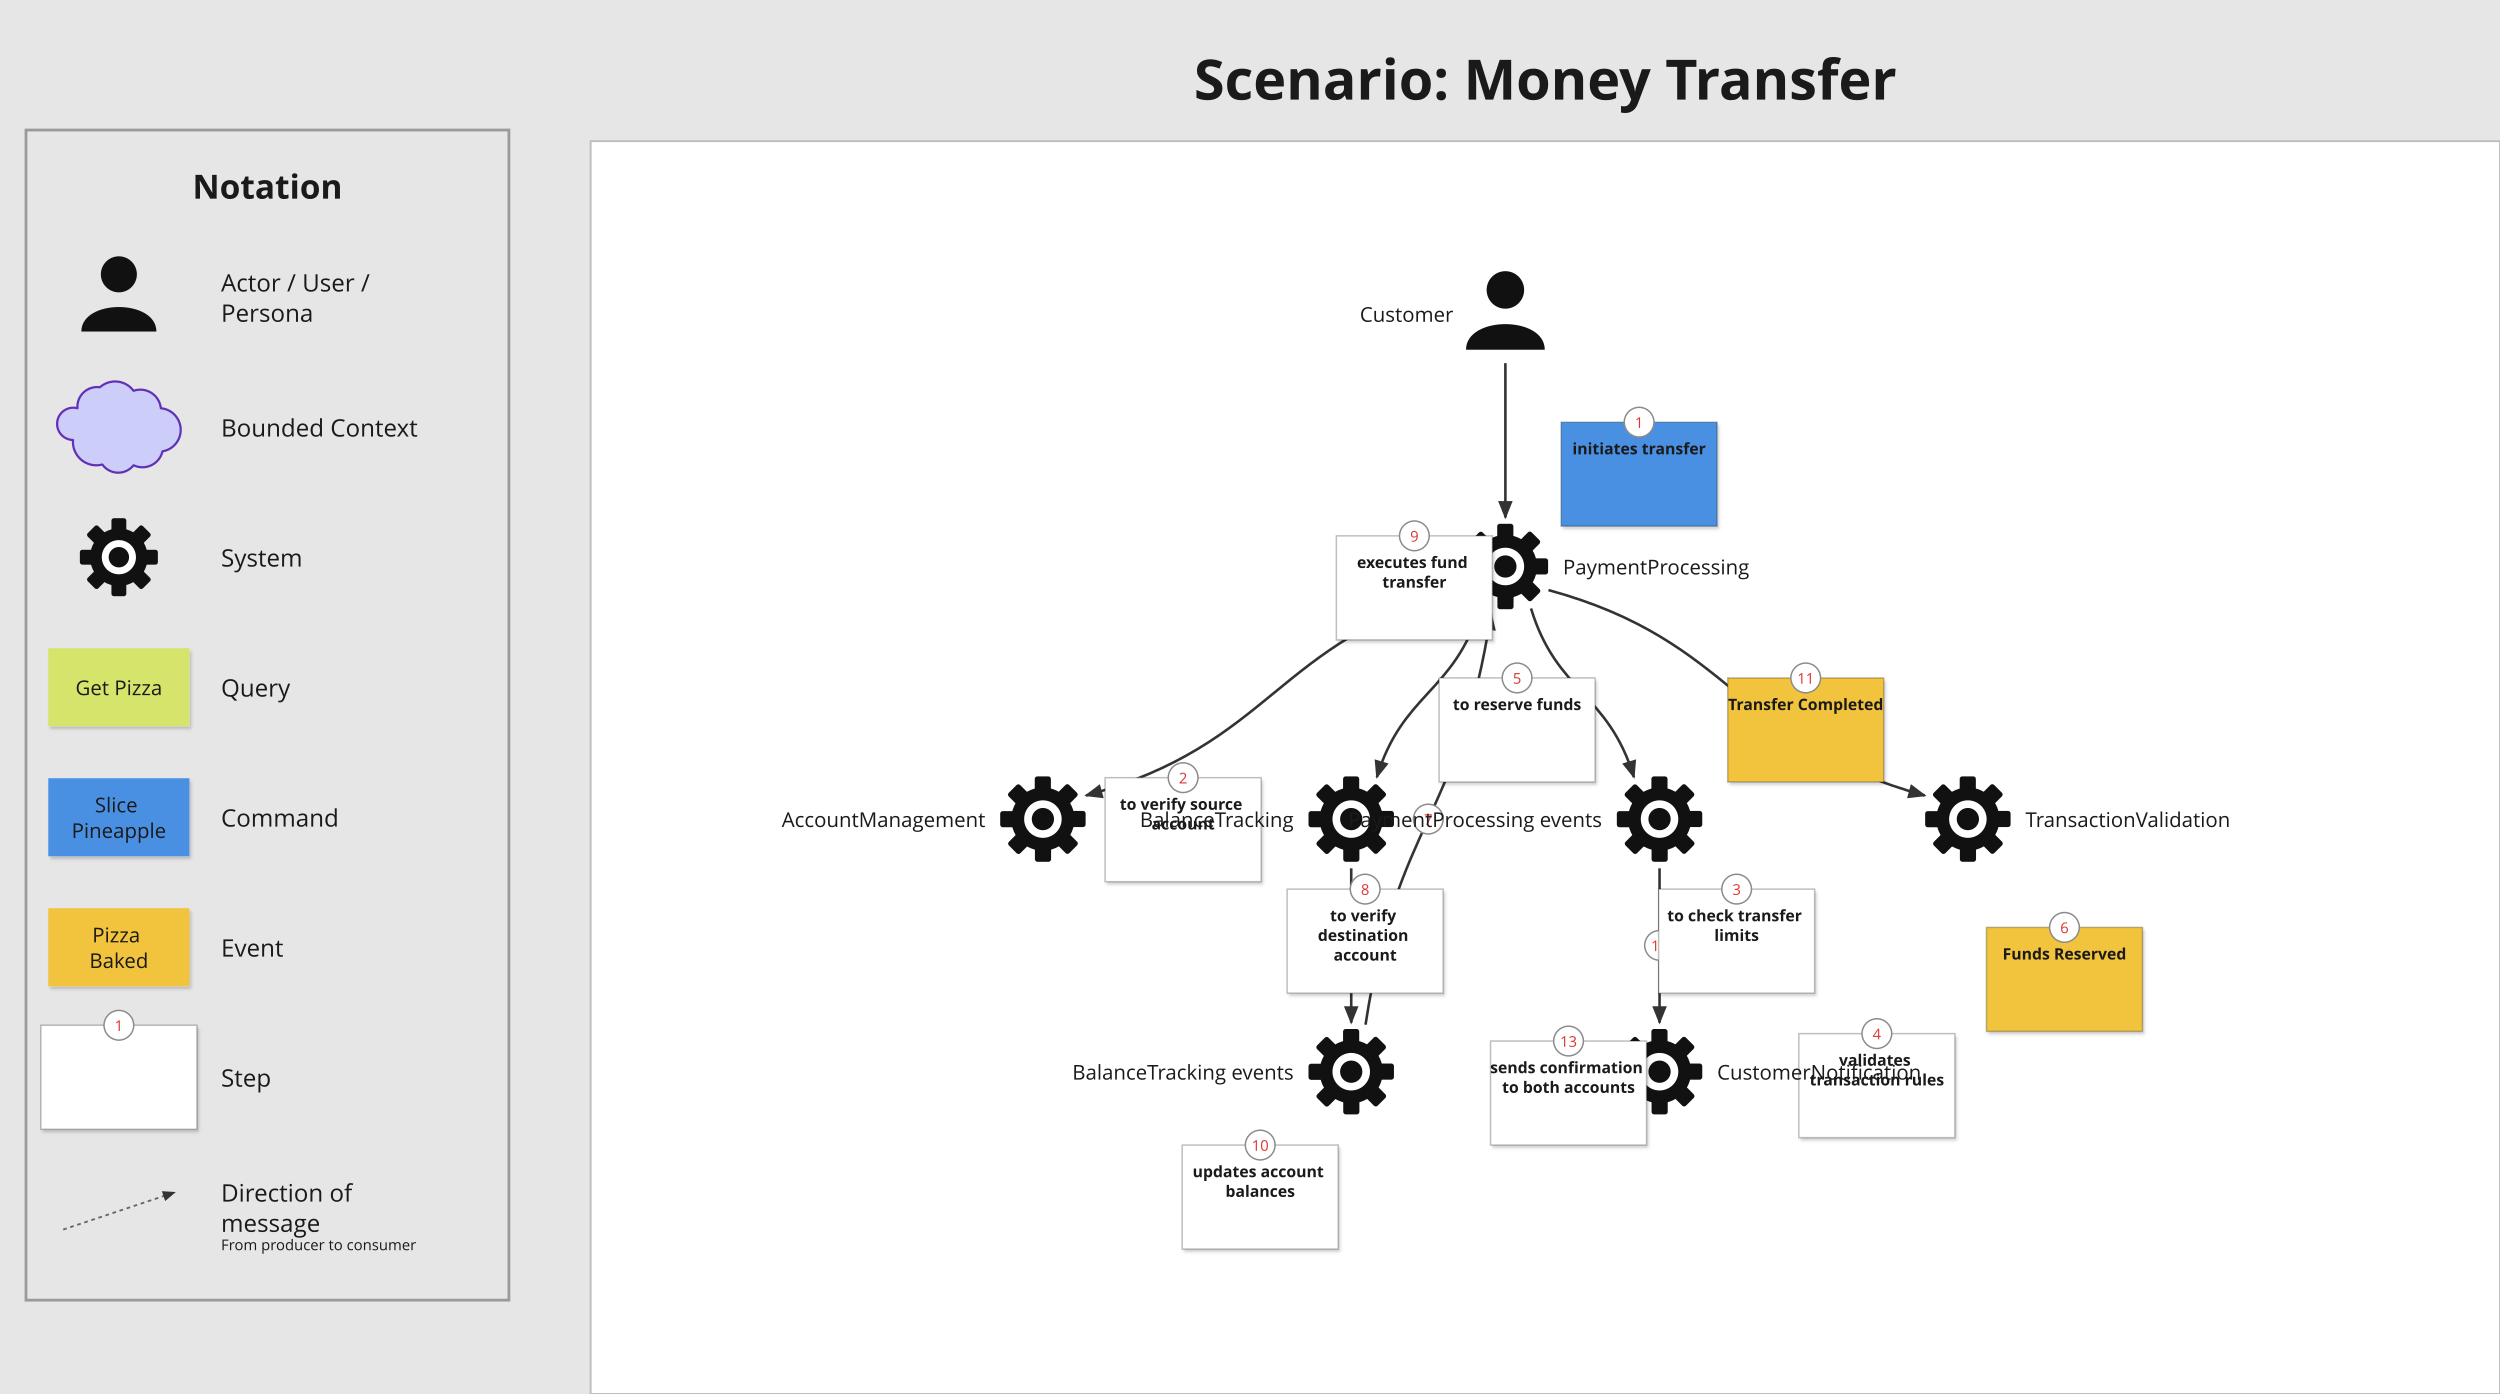
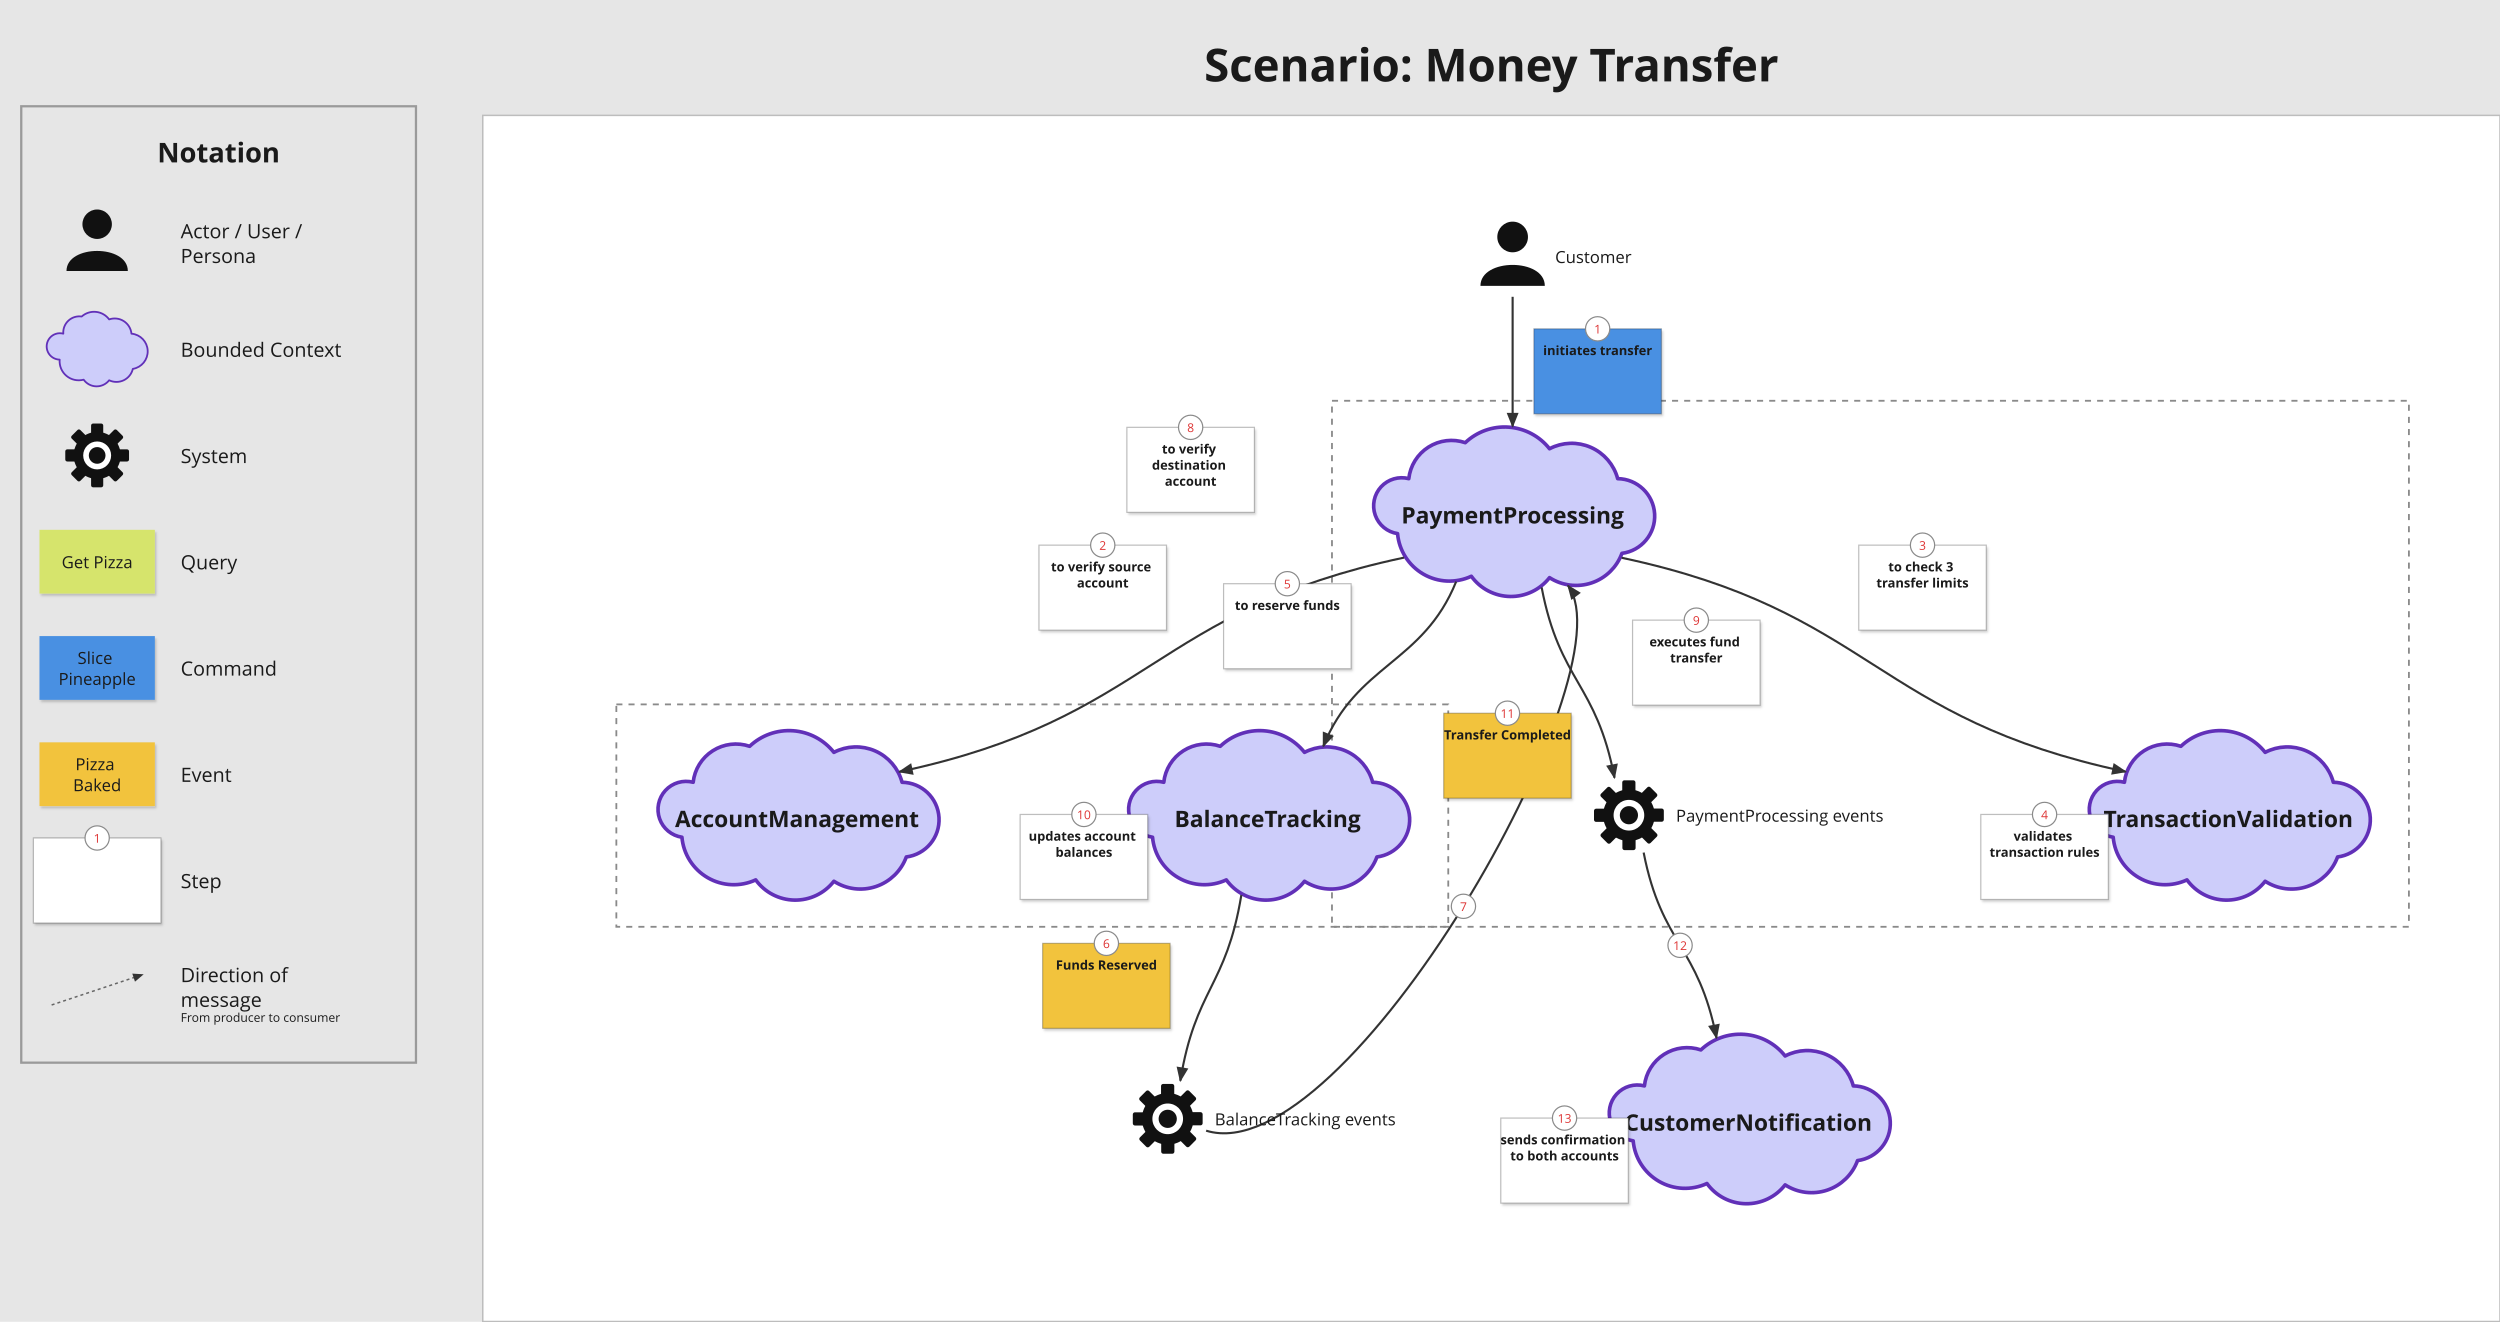
- <svg xmlns="http://www.w3.org/2000/svg" width="1346" height="750.5" viewBox="0 0 1346 750.5" font-family="'Open Sans', Arial, Helvetica, sans-serif">
+ <svg xmlns="http://www.w3.org/2000/svg" width="1646.8" height="870.5" viewBox="0 0 1646.8 870.5" font-family="'Open Sans', Arial, Helvetica, sans-serif">
  <defs>
    <filter id="shadow" x="-20%" y="-20%" width="150%" height="160%">
      <feDropShadow dx="1" dy="1.5" stdDeviation="1" flood-opacity="0.18" />
    </filter>
    <marker id="arrow" viewBox="0 0 10 10" refX="9" refY="5" markerWidth="7" markerHeight="7" orient="auto-start-reverse">
      <path d="M0,1L10,5L0,9Z" fill="#333" />
    </marker>
    <marker id="arrow-grey" viewBox="0 0 10 10" refX="9" refY="5" markerWidth="7" markerHeight="7" orient="auto-start-reverse">
      <path d="M0,1L10,5L0,9Z" fill="#9a9a9a" />
    </marker>
  </defs>
-   <rect width="1346" height="750.5" fill="#e6e6e6" />
-   <text x="832" y="42" font-size="30" font-weight="700" text-anchor="middle" dominant-baseline="central" fill="#1a1a1a">
-     <tspan x="832" dy="0">Scenario: Money Transfer</tspan>
+   <rect width="1646.8" height="870.5" fill="#e6e6e6" />
+   <text x="982.4" y="42" font-size="30" font-weight="700" text-anchor="middle" dominant-baseline="central" fill="#1a1a1a">
+     <tspan x="982.4" dy="0">Scenario: Money Transfer</tspan>
  </text>
-   <rect x="318" y="76" width="1028" height="674.5" fill="#fff" stroke="#bdbdbd" />
+   <rect x="318" y="76" width="1328.8" height="794.5" fill="#fff" stroke="#bdbdbd" />
  <g transform="translate(14,70)">
    <rect width="260" height="630" fill="#e6e6e6" stroke="#9a9a9a" stroke-width="1.5" />
    <text x="130" y="30" font-size="18" font-weight="700" text-anchor="middle" dominant-baseline="central" fill="#1a1a1a">
      <tspan x="130" dy="0">Notation</tspan>
    </text>
    <g transform="translate(50,90)">
      <circle cy="-12.3" r="9.7" fill="#111" />
      <path fill="#111" d="M-20.2,18.5C-20.2,0.9 20.2,0.9 20.2,18.5Z" />
    </g>
    <text x="105" y="81.9" font-size="13" font-weight="400" text-anchor="start" dominant-baseline="central" fill="#1a1a1a">
      <tspan x="105" dy="0">Actor / User /</tspan>
      <tspan x="105" dy="16.3">Persona</tspan>
    </text>
    <g transform="translate(50,160)">
      <path d="M-22.3,-10.2A10.6,10.6 0 0,1 -10.2,-21.5A12.3,12.3 0 0,1 7.9,-19.6A11.1,11.1 0 0,1 22.6,-10.2A11.7,11.7 0 0,1 23.5,13A11.1,11.1 0 0,1 7.9,20.5A10.5,10.5 0 0,1 -8.9,20.1A12.6,12.6 0 0,1 -24.7,6.9A8.7,8.7 0 1,1 -22.3,-10.2Z" fill="#cdcdfa" stroke="#6130b8" stroke-width="1.2" stroke-linejoin="round" />
    </g>
    <text x="105" y="160" font-size="13" font-weight="400" text-anchor="start" dominant-baseline="central" fill="#1a1a1a">
      <tspan x="105" dy="0">Bounded Context</tspan>
    </text>
    <g transform="translate(50,230)">
      <circle r="15.5" fill="#111" />
      <rect x="-4" y="-21" width="8" height="8.4" rx="1.3" fill="#111" transform="rotate(0)" />
      <rect x="-4" y="-21" width="8" height="8.4" rx="1.3" fill="#111" transform="rotate(45)" />
      <rect x="-4" y="-21" width="8" height="8.4" rx="1.3" fill="#111" transform="rotate(90)" />
      <rect x="-4" y="-21" width="8" height="8.4" rx="1.3" fill="#111" transform="rotate(135)" />
      <rect x="-4" y="-21" width="8" height="8.4" rx="1.3" fill="#111" transform="rotate(180)" />
      <rect x="-4" y="-21" width="8" height="8.4" rx="1.3" fill="#111" transform="rotate(225)" />
      <rect x="-4" y="-21" width="8" height="8.4" rx="1.3" fill="#111" transform="rotate(270)" />
      <rect x="-4" y="-21" width="8" height="8.4" rx="1.3" fill="#111" transform="rotate(315)" />
      <circle r="9.2" fill="#fff" />
      <circle r="5.5" fill="#111" />
    </g>
    <text x="105" y="230" font-size="13" font-weight="400" text-anchor="start" dominant-baseline="central" fill="#1a1a1a">
      <tspan x="105" dy="0">System</tspan>
    </text>
    <g transform="translate(50,300)">
      <rect x="-38" y="-21" width="76" height="42" fill="#d6e46c" filter="url(#shadow)" />
      <text x="0" y="0" font-size="11" font-weight="400" text-anchor="middle" dominant-baseline="central" fill="#1a1a1a">
        <tspan x="0" dy="0">Get Pizza</tspan>
      </text>
    </g>
    <text x="105" y="300" font-size="13" font-weight="400" text-anchor="start" dominant-baseline="central" fill="#1a1a1a">
      <tspan x="105" dy="0">Query</tspan>
    </text>
    <g transform="translate(50,370)">
      <rect x="-38" y="-21" width="76" height="42" fill="#4a90e2" filter="url(#shadow)" />
      <text x="0" y="-6.9" font-size="11" font-weight="400" text-anchor="middle" dominant-baseline="central" fill="#1a1a1a">
        <tspan x="0" dy="0">Slice</tspan>
        <tspan x="0" dy="13.8">Pineapple</tspan>
      </text>
    </g>
    <text x="105" y="370" font-size="13" font-weight="400" text-anchor="start" dominant-baseline="central" fill="#1a1a1a">
      <tspan x="105" dy="0">Command</tspan>
    </text>
    <g transform="translate(50,440)">
      <rect x="-38" y="-21" width="76" height="42" fill="#f2c33c" filter="url(#shadow)" />
      <text x="0" y="-6.9" font-size="11" font-weight="400" text-anchor="middle" dominant-baseline="central" fill="#1a1a1a">
        <tspan x="0" dy="0">Pizza</tspan>
        <tspan x="0" dy="13.8">Baked</tspan>
      </text>
    </g>
    <text x="105" y="440" font-size="13" font-weight="400" text-anchor="start" dominant-baseline="central" fill="#1a1a1a">
      <tspan x="105" dy="0">Event</tspan>
    </text>
    <g transform="translate(50,510)">
      <rect x="-42" y="-28" width="84" height="56" fill="#ffffff" stroke="rgba(0,0,0,.25)" stroke-width="0.8" filter="url(#shadow)" />
      <circle cy="-28" r="8" fill="#fff" stroke="#8a8a8a" stroke-width="0.8" />
      <text x="0" y="-28" font-size="8" font-weight="400" text-anchor="middle" dominant-baseline="central" fill="#d33">
        <tspan x="0" dy="0">1</tspan>
      </text>
    </g>
    <text x="105" y="510" font-size="13" font-weight="400" text-anchor="start" dominant-baseline="central" fill="#1a1a1a">
      <tspan x="105" dy="0">Step</tspan>
    </text>
    <g transform="translate(50,580)">
      <path d="M-30,12L30,-8" stroke="#666" stroke-dasharray="2 2" marker-end="url(#arrow)" />
    </g>
    <text x="105" y="571.9" font-size="13" font-weight="400" text-anchor="start" dominant-baseline="central" fill="#1a1a1a">
      <tspan x="105" dy="0">Direction of</tspan>
      <tspan x="105" dy="16.3">message</tspan>
    </text>
    <text x="105" y="600" font-size="8" font-weight="400" text-anchor="start" dominant-baseline="central" fill="#1a1a1a">
      <tspan x="105" dy="0">From producer to consumer</tspan>
    </text>
  </g>
-   <g transform="translate(478.5,86)">
-     <g transform="translate(83,355)">
+   <g transform="translate(370,86)">
+     <rect x="36" y="378" width="548" height="146.5" fill="none" stroke="#8a8a8a" stroke-width="1.2" stroke-dasharray="4 4" />
+     <rect x="507.4" y="178" width="709.4" height="346.5" fill="none" stroke="#8a8a8a" stroke-width="1.2" stroke-dasharray="4 4" />
+     <g transform="translate(155,451)">
+       <path d="M-68.4,-21.7A28.3,28.3 0 0,1 -31.2,-45.4A37.7,37.7 0 0,1 24.3,-41.4A31.4,31.4 0 0,1 69.2,-21.7A24.7,24.7 0 0,1 72,27.5A32.2,32.2 0 0,1 24.3,43.5A32.2,32.2 0 0,1 -27.2,42.6A34.3,34.3 0 0,1 -75.8,14.5A18.5,18.5 0 1,1 -68.4,-21.7Z" fill="#cdcdfa" stroke="#6130b8" stroke-width="2.4" stroke-linejoin="round" />
+     </g>
+     <text x="155" y="453" font-size="15" font-weight="700" text-anchor="middle" dominant-baseline="central" fill="#1a1a1a">
+       <tspan x="155" dy="0">AccountManagement</tspan>
+     </text>
+     <g transform="translate(465,451)">
+       <path d="M-68.4,-21.7A28.3,28.3 0 0,1 -31.2,-45.4A37.7,37.7 0 0,1 24.3,-41.4A31.4,31.4 0 0,1 69.2,-21.7A24.7,24.7 0 0,1 72,27.5A32.2,32.2 0 0,1 24.3,43.5A32.2,32.2 0 0,1 -27.2,42.6A34.3,34.3 0 0,1 -75.8,14.5A18.5,18.5 0 1,1 -68.4,-21.7Z" fill="#cdcdfa" stroke="#6130b8" stroke-width="2.4" stroke-linejoin="round" />
+     </g>
+     <text x="465" y="453" font-size="15" font-weight="700" text-anchor="middle" dominant-baseline="central" fill="#1a1a1a">
+       <tspan x="465" dy="0">BalanceTracking</tspan>
+     </text>
+     <g transform="translate(626.4,251)">
+       <path d="M-68.4,-21.7A28.3,28.3 0 0,1 -31.2,-45.4A37.7,37.7 0 0,1 24.3,-41.4A31.4,31.4 0 0,1 69.2,-21.7A24.7,24.7 0 0,1 72,27.5A32.2,32.2 0 0,1 24.3,43.5A32.2,32.2 0 0,1 -27.2,42.6A34.3,34.3 0 0,1 -75.8,14.5A18.5,18.5 0 1,1 -68.4,-21.7Z" fill="#cdcdfa" stroke="#6130b8" stroke-width="2.4" stroke-linejoin="round" />
+     </g>
+     <text x="626.4" y="253" font-size="15" font-weight="700" text-anchor="middle" dominant-baseline="central" fill="#1a1a1a">
+       <tspan x="626.4" dy="0">PaymentProcessing</tspan>
+     </text>
+     <g transform="translate(1097.8,451)">
+       <path d="M-68.4,-21.7A28.3,28.3 0 0,1 -31.2,-45.4A37.7,37.7 0 0,1 24.3,-41.4A31.4,31.4 0 0,1 69.2,-21.7A24.7,24.7 0 0,1 72,27.5A32.2,32.2 0 0,1 24.3,43.5A32.2,32.2 0 0,1 -27.2,42.6A34.3,34.3 0 0,1 -75.8,14.5A18.5,18.5 0 1,1 -68.4,-21.7Z" fill="#cdcdfa" stroke="#6130b8" stroke-width="2.4" stroke-linejoin="round" />
+     </g>
+     <text x="1097.8" y="453" font-size="15" font-weight="700" text-anchor="middle" dominant-baseline="central" fill="#1a1a1a">
+       <tspan x="1097.8" dy="0">TransactionValidation</tspan>
+     </text>
+     <g transform="translate(781.6,651)">
+       <path d="M-68.4,-21.7A28.3,28.3 0 0,1 -31.2,-45.4A37.7,37.7 0 0,1 24.3,-41.4A31.4,31.4 0 0,1 69.2,-21.7A24.7,24.7 0 0,1 72,27.5A32.2,32.2 0 0,1 24.3,43.5A32.2,32.2 0 0,1 -27.2,42.6A34.3,34.3 0 0,1 -75.8,14.5A18.5,18.5 0 1,1 -68.4,-21.7Z" fill="#cdcdfa" stroke="#6130b8" stroke-width="2.4" stroke-linejoin="round" />
+     </g>
+     <text x="781.6" y="653" font-size="15" font-weight="700" text-anchor="middle" dominant-baseline="central" fill="#1a1a1a">
+       <tspan x="781.6" dy="0">CustomerNotification</tspan>
+     </text>
+     <g transform="translate(626.4,83)">
+       <circle cy="-12.9" r="10.1" fill="#111" />
+       <path fill="#111" d="M-21.2,19.3C-21.2,0.9 21.2,0.9 21.2,19.3Z" />
+     </g>
+     <g transform="translate(399.2,651)">
      <circle r="17" fill="#111" />
      <rect x="-4.4" y="-23" width="8.7" height="9.2" rx="1.4" fill="#111" transform="rotate(0)" />
      <rect x="-4.4" y="-23" width="8.7" height="9.2" rx="1.4" fill="#111" transform="rotate(45)" />
      <rect x="-4.4" y="-23" width="8.7" height="9.2" rx="1.4" fill="#111" transform="rotate(90)" />
      <rect x="-4.4" y="-23" width="8.7" height="9.2" rx="1.4" fill="#111" transform="rotate(135)" />
      <rect x="-4.4" y="-23" width="8.7" height="9.2" rx="1.4" fill="#111" transform="rotate(180)" />
      <rect x="-4.4" y="-23" width="8.7" height="9.2" rx="1.4" fill="#111" transform="rotate(225)" />
      <rect x="-4.4" y="-23" width="8.7" height="9.2" rx="1.4" fill="#111" transform="rotate(270)" />
      <rect x="-4.4" y="-23" width="8.7" height="9.2" rx="1.4" fill="#111" transform="rotate(315)" />
      <circle r="10.1" fill="#fff" />
      <circle r="6" fill="#111" />
    </g>
-     <g transform="translate(249,355)">
+     <g transform="translate(703,451)">
      <circle r="17" fill="#111" />
      <rect x="-4.4" y="-23" width="8.7" height="9.2" rx="1.4" fill="#111" transform="rotate(0)" />
      <rect x="-4.4" y="-23" width="8.7" height="9.2" rx="1.4" fill="#111" transform="rotate(45)" />
      <rect x="-4.4" y="-23" width="8.7" height="9.2" rx="1.4" fill="#111" transform="rotate(90)" />
      <rect x="-4.4" y="-23" width="8.7" height="9.2" rx="1.4" fill="#111" transform="rotate(135)" />
      <rect x="-4.4" y="-23" width="8.7" height="9.2" rx="1.4" fill="#111" transform="rotate(180)" />
      <rect x="-4.4" y="-23" width="8.7" height="9.2" rx="1.4" fill="#111" transform="rotate(225)" />
      <rect x="-4.4" y="-23" width="8.7" height="9.2" rx="1.4" fill="#111" transform="rotate(270)" />
      <rect x="-4.4" y="-23" width="8.7" height="9.2" rx="1.4" fill="#111" transform="rotate(315)" />
      <circle r="10.1" fill="#fff" />
      <circle r="6" fill="#111" />
    </g>
-     <g transform="translate(332,83)">
-       <circle cy="-12.9" r="10.1" fill="#111" />
-       <path fill="#111" d="M-21.2,19.3C-21.2,0.9 21.2,0.9 21.2,19.3Z" />
-     </g>
-     <g transform="translate(415,491)">
-       <circle r="17" fill="#111" />
-       <rect x="-4.4" y="-23" width="8.7" height="9.2" rx="1.4" fill="#111" transform="rotate(0)" />
-       <rect x="-4.4" y="-23" width="8.7" height="9.2" rx="1.4" fill="#111" transform="rotate(45)" />
-       <rect x="-4.4" y="-23" width="8.7" height="9.2" rx="1.4" fill="#111" transform="rotate(90)" />
-       <rect x="-4.4" y="-23" width="8.7" height="9.2" rx="1.4" fill="#111" transform="rotate(135)" />
-       <rect x="-4.4" y="-23" width="8.7" height="9.2" rx="1.4" fill="#111" transform="rotate(180)" />
-       <rect x="-4.4" y="-23" width="8.7" height="9.2" rx="1.4" fill="#111" transform="rotate(225)" />
-       <rect x="-4.4" y="-23" width="8.7" height="9.2" rx="1.4" fill="#111" transform="rotate(270)" />
-       <rect x="-4.4" y="-23" width="8.7" height="9.2" rx="1.4" fill="#111" transform="rotate(315)" />
-       <circle r="10.1" fill="#fff" />
-       <circle r="6" fill="#111" />
-     </g>
-     <g transform="translate(332,219)">
-       <circle r="17" fill="#111" />
-       <rect x="-4.4" y="-23" width="8.7" height="9.2" rx="1.4" fill="#111" transform="rotate(0)" />
-       <rect x="-4.4" y="-23" width="8.7" height="9.2" rx="1.4" fill="#111" transform="rotate(45)" />
-       <rect x="-4.4" y="-23" width="8.7" height="9.2" rx="1.4" fill="#111" transform="rotate(90)" />
-       <rect x="-4.4" y="-23" width="8.7" height="9.2" rx="1.4" fill="#111" transform="rotate(135)" />
-       <rect x="-4.4" y="-23" width="8.7" height="9.2" rx="1.4" fill="#111" transform="rotate(180)" />
-       <rect x="-4.4" y="-23" width="8.7" height="9.2" rx="1.4" fill="#111" transform="rotate(225)" />
-       <rect x="-4.4" y="-23" width="8.7" height="9.2" rx="1.4" fill="#111" transform="rotate(270)" />
-       <rect x="-4.4" y="-23" width="8.7" height="9.2" rx="1.4" fill="#111" transform="rotate(315)" />
-       <circle r="10.1" fill="#fff" />
-       <circle r="6" fill="#111" />
-     </g>
-     <g transform="translate(581,355)">
-       <circle r="17" fill="#111" />
-       <rect x="-4.4" y="-23" width="8.7" height="9.2" rx="1.4" fill="#111" transform="rotate(0)" />
-       <rect x="-4.4" y="-23" width="8.7" height="9.2" rx="1.4" fill="#111" transform="rotate(45)" />
-       <rect x="-4.4" y="-23" width="8.7" height="9.2" rx="1.4" fill="#111" transform="rotate(90)" />
-       <rect x="-4.4" y="-23" width="8.7" height="9.2" rx="1.4" fill="#111" transform="rotate(135)" />
-       <rect x="-4.4" y="-23" width="8.7" height="9.2" rx="1.4" fill="#111" transform="rotate(180)" />
-       <rect x="-4.4" y="-23" width="8.7" height="9.2" rx="1.4" fill="#111" transform="rotate(225)" />
-       <rect x="-4.4" y="-23" width="8.7" height="9.2" rx="1.4" fill="#111" transform="rotate(270)" />
-       <rect x="-4.4" y="-23" width="8.7" height="9.2" rx="1.4" fill="#111" transform="rotate(315)" />
-       <circle r="10.1" fill="#fff" />
-       <circle r="6" fill="#111" />
-     </g>
-     <g transform="translate(249,491)">
-       <circle r="17" fill="#111" />
-       <rect x="-4.4" y="-23" width="8.7" height="9.2" rx="1.4" fill="#111" transform="rotate(0)" />
-       <rect x="-4.4" y="-23" width="8.7" height="9.2" rx="1.4" fill="#111" transform="rotate(45)" />
-       <rect x="-4.4" y="-23" width="8.7" height="9.2" rx="1.4" fill="#111" transform="rotate(90)" />
-       <rect x="-4.4" y="-23" width="8.7" height="9.2" rx="1.4" fill="#111" transform="rotate(135)" />
-       <rect x="-4.4" y="-23" width="8.7" height="9.2" rx="1.4" fill="#111" transform="rotate(180)" />
-       <rect x="-4.4" y="-23" width="8.7" height="9.2" rx="1.4" fill="#111" transform="rotate(225)" />
-       <rect x="-4.4" y="-23" width="8.7" height="9.2" rx="1.4" fill="#111" transform="rotate(270)" />
-       <rect x="-4.4" y="-23" width="8.7" height="9.2" rx="1.4" fill="#111" transform="rotate(315)" />
-       <circle r="10.1" fill="#fff" />
-       <circle r="6" fill="#111" />
-     </g>
-     <g transform="translate(415,355)">
-       <circle r="17" fill="#111" />
-       <rect x="-4.4" y="-23" width="8.7" height="9.2" rx="1.4" fill="#111" transform="rotate(0)" />
-       <rect x="-4.4" y="-23" width="8.7" height="9.2" rx="1.4" fill="#111" transform="rotate(45)" />
-       <rect x="-4.4" y="-23" width="8.7" height="9.2" rx="1.4" fill="#111" transform="rotate(90)" />
-       <rect x="-4.4" y="-23" width="8.7" height="9.2" rx="1.4" fill="#111" transform="rotate(135)" />
-       <rect x="-4.4" y="-23" width="8.7" height="9.2" rx="1.4" fill="#111" transform="rotate(180)" />
-       <rect x="-4.4" y="-23" width="8.7" height="9.2" rx="1.4" fill="#111" transform="rotate(225)" />
-       <rect x="-4.4" y="-23" width="8.7" height="9.2" rx="1.4" fill="#111" transform="rotate(270)" />
-       <rect x="-4.4" y="-23" width="8.7" height="9.2" rx="1.4" fill="#111" transform="rotate(315)" />
-       <circle r="10.1" fill="#fff" />
-       <circle r="6" fill="#111" />
-     </g>
-     <path d="M332,109.5C332,151 332,151 332,192.6" fill="none" stroke="#333" stroke-width="1.4" marker-end="url(#arrow)" />
-     <path d="M308.8,231.7C207.5,259.3 207.5,314.7 106.2,342.3" fill="none" stroke="#333" stroke-width="1.4" marker-end="url(#arrow)" />
-     <path d="M355.2,231.7C456.5,259.3 456.5,314.7 557.8,342.3" fill="none" stroke="#333" stroke-width="1.4" marker-end="url(#arrow)" />
-     <path d="M318.2,241.6C304.4,287 276.6,287 262.8,332.4" fill="none" stroke="#333" stroke-width="1.4" marker-end="url(#arrow)" />
-     <path d="M249,381.5C249,423 249,423 249,464.6" fill="none" stroke="#333" stroke-width="1.4" marker-end="url(#arrow)" />
-     <path d="M256.7,465.7C273.6,355 307.4,355 324.3,244.3" fill="none" stroke="#333" stroke-width="1.4" marker-end="url(#arrow)" />
-     <path d="M345.8,241.6C359.6,287 387.4,287 401.2,332.4" fill="none" stroke="#333" stroke-width="1.4" marker-end="url(#arrow)" />
-     <path d="M415,381.5C415,423 415,423 415,464.6" fill="none" stroke="#333" stroke-width="1.4" marker-end="url(#arrow)" />
-     <g transform="translate(290.5,355)">
+     <path d="M626.4,109.5C626.4,152.1 626.4,152.1 626.4,194.8" fill="none" stroke="#333" stroke-width="1.4" marker-end="url(#arrow)" />
+     <path d="M554.9,281.3C388.7,316.6 388.7,387.1 222.4,422.4" fill="none" stroke="#333" stroke-width="1.4" marker-end="url(#arrow)" />
+     <path d="M698.2,281.4C864.1,316.7 864.1,387.1 1030.1,422.3" fill="none" stroke="#333" stroke-width="1.4" marker-end="url(#arrow)" />
+     <path d="M589.2,297.1C567.3,351.3 523.6,351.3 501.7,405.5" fill="none" stroke="#333" stroke-width="1.4" marker-end="url(#arrow)" />
+     <path d="M447.7,503.6C437.6,564.7 417.5,564.7 407.5,625.9" fill="none" stroke="#333" stroke-width="1.4" marker-end="url(#arrow)" />
+     <path d="M424.5,658.8C516.6,687.3 704.9,355.8 662.9,299.8" fill="none" stroke="#333" stroke-width="1.4" marker-end="url(#arrow)" />
+     <path d="M645.5,300.9C657.5,363.6 681.5,363.6 693.5,426.3" fill="none" stroke="#333" stroke-width="1.4" marker-end="url(#arrow)" />
+     <path d="M712.7,475.6C724.7,536.7 748.7,536.7 760.7,597.7" fill="none" stroke="#333" stroke-width="1.4" marker-end="url(#arrow)" />
+     <g transform="translate(594,511)">
      <circle r="8" fill="#fff" stroke="#8a8a8a" stroke-width="0.8" />
      <text x="0" y="0" font-size="8" font-weight="400" text-anchor="middle" dominant-baseline="central" fill="#d33">
        <tspan x="0" dy="0">7</tspan>
      </text>
    </g>
-     <g transform="translate(415,423)">
+     <g transform="translate(736.7,536.7)">
      <circle r="8" fill="#fff" stroke="#8a8a8a" stroke-width="0.8" />
      <text x="0" y="0" font-size="8" font-weight="400" text-anchor="middle" dominant-baseline="central" fill="#d33">
        <tspan x="0" dy="0">12</tspan>
      </text>
    </g>
-     <g transform="translate(404,169.3)">
+     <g transform="translate(682.4,158.6)">
      <rect x="-42" y="-28" width="84" height="56" fill="#4a90e2" stroke="rgba(0,0,0,.25)" stroke-width="0.8" filter="url(#shadow)" />
      <text x="0" y="-14" font-size="8.5" font-weight="700" text-anchor="middle" dominant-baseline="central" fill="#1a1a1a">
        <tspan x="0" dy="0">initiates transfer</tspan>
      </text>
      <circle cy="-28" r="8" fill="#fff" stroke="#8a8a8a" stroke-width="0.8" />
      <text x="0" y="-28" font-size="8" font-weight="400" text-anchor="middle" dominant-baseline="central" fill="#d33">
        <tspan x="0" dy="0">1</tspan>
      </text>
    </g>
-     <g transform="translate(158.5,360.7)">
+     <g transform="translate(356.4,301.1)">
      <rect x="-42" y="-28" width="84" height="56" fill="#ffffff" stroke="rgba(0,0,0,.25)" stroke-width="0.8" filter="url(#shadow)" />
      <text x="0" y="-14" font-size="8.5" font-weight="700" text-anchor="middle" dominant-baseline="central" fill="#1a1a1a">
        <tspan x="0" dy="0">to verify source</tspan>
        <tspan x="0" dy="10.6">account</tspan>
      </text>
      <circle cy="-28" r="8" fill="#fff" stroke="#8a8a8a" stroke-width="0.8" />
      <text x="0" y="-28" font-size="8" font-weight="400" text-anchor="middle" dominant-baseline="central" fill="#d33">
        <tspan x="0" dy="0">2</tspan>
      </text>
    </g>
-     <g transform="translate(256.5,420.7)">
+     <g transform="translate(414.3,223.5)">
      <rect x="-42" y="-28" width="84" height="56" fill="#ffffff" stroke="rgba(0,0,0,.25)" stroke-width="0.8" filter="url(#shadow)" />
      <text x="0" y="-14" font-size="8.5" font-weight="700" text-anchor="middle" dominant-baseline="central" fill="#1a1a1a">
        <tspan x="0" dy="0">to verify</tspan>
        <tspan x="0" dy="10.6">destination</tspan>
        <tspan x="0" dy="10.6">account</tspan>
      </text>
      <circle cy="-28" r="8" fill="#fff" stroke="#8a8a8a" stroke-width="0.8" />
      <text x="0" y="-28" font-size="8" font-weight="400" text-anchor="middle" dominant-baseline="central" fill="#d33">
        <tspan x="0" dy="0">8</tspan>
      </text>
    </g>
-     <g transform="translate(456.5,420.7)">
-       <rect x="-42" y="-28" width="84" height="56" fill="#ffffff" stroke="rgba(0,0,0,.25)" stroke-width="0.8" filter="url(#shadow)" />
-       <text x="0" y="-14" font-size="8.5" font-weight="700" text-anchor="middle" dominant-baseline="central" fill="#1a1a1a">
-         <tspan x="0" dy="0">to check transfer</tspan>
-         <tspan x="0" dy="10.6">limits</tspan>
+     <g transform="translate(896.4,301.1)">
+       <rect x="-42" y="-28" width="84" height="56" fill="#ffffff" stroke="rgba(0,0,0,.25)" stroke-width="0.8" filter="url(#shadow)" />
+       <text x="0" y="-14" font-size="8.5" font-weight="700" text-anchor="middle" dominant-baseline="central" fill="#1a1a1a">
+         <tspan x="0" dy="0">to check 3</tspan>
+         <tspan x="0" dy="10.6">transfer limits</tspan>
      </text>
      <circle cy="-28" r="8" fill="#fff" stroke="#8a8a8a" stroke-width="0.8" />
      <text x="0" y="-28" font-size="8" font-weight="400" text-anchor="middle" dominant-baseline="central" fill="#d33">
        <tspan x="0" dy="0">3</tspan>
      </text>
    </g>
-     <g transform="translate(532,498.5)">
+     <g transform="translate(976.8,478.5)">
      <rect x="-42" y="-28" width="84" height="56" fill="#ffffff" stroke="rgba(0,0,0,.25)" stroke-width="0.8" filter="url(#shadow)" />
      <text x="0" y="-14" font-size="8.5" font-weight="700" text-anchor="middle" dominant-baseline="central" fill="#1a1a1a">
        <tspan x="0" dy="0">validates</tspan>
        <tspan x="0" dy="10.6">transaction rules</tspan>
      </text>
      <circle cy="-28" r="8" fill="#fff" stroke="#8a8a8a" stroke-width="0.8" />
      <text x="0" y="-28" font-size="8" font-weight="400" text-anchor="middle" dominant-baseline="central" fill="#d33">
        <tspan x="0" dy="0">4</tspan>
      </text>
    </g>
-     <g transform="translate(338.3,307)">
+     <g transform="translate(478,326.5)">
      <rect x="-42" y="-28" width="84" height="56" fill="#ffffff" stroke="rgba(0,0,0,.25)" stroke-width="0.8" filter="url(#shadow)" />
      <text x="0" y="-14" font-size="8.5" font-weight="700" text-anchor="middle" dominant-baseline="central" fill="#1a1a1a">
        <tspan x="0" dy="0">to reserve funds</tspan>
      </text>
      <circle cy="-28" r="8" fill="#fff" stroke="#8a8a8a" stroke-width="0.8" />
      <text x="0" y="-28" font-size="8" font-weight="400" text-anchor="middle" dominant-baseline="central" fill="#d33">
        <tspan x="0" dy="0">5</tspan>
      </text>
    </g>
-     <g transform="translate(633,441.3)">
+     <g transform="translate(358.8,563.4)">
      <rect x="-42" y="-28" width="84" height="56" fill="#f2c33c" stroke="rgba(0,0,0,.25)" stroke-width="0.8" filter="url(#shadow)" />
      <text x="0" y="-14" font-size="8.5" font-weight="700" text-anchor="middle" dominant-baseline="central" fill="#1a1a1a">
        <tspan x="0" dy="0">Funds Reserved</tspan>
      </text>
      <circle cy="-28" r="8" fill="#fff" stroke="#8a8a8a" stroke-width="0.8" />
      <text x="0" y="-28" font-size="8" font-weight="400" text-anchor="middle" dominant-baseline="central" fill="#d33">
        <tspan x="0" dy="0">6</tspan>
      </text>
    </g>
-     <g transform="translate(283,230.5)">
+     <g transform="translate(747.4,350.5)">
      <rect x="-42" y="-28" width="84" height="56" fill="#ffffff" stroke="rgba(0,0,0,.25)" stroke-width="0.8" filter="url(#shadow)" />
      <text x="0" y="-14" font-size="8.5" font-weight="700" text-anchor="middle" dominant-baseline="central" fill="#1a1a1a">
        <tspan x="0" dy="0">executes fund</tspan>
        <tspan x="0" dy="10.6">transfer</tspan>
      </text>
      <circle cy="-28" r="8" fill="#fff" stroke="#8a8a8a" stroke-width="0.8" />
      <text x="0" y="-28" font-size="8" font-weight="400" text-anchor="middle" dominant-baseline="central" fill="#d33">
        <tspan x="0" dy="0">9</tspan>
      </text>
    </g>
-     <g transform="translate(200,558.5)">
+     <g transform="translate(344,478.5)">
      <rect x="-42" y="-28" width="84" height="56" fill="#ffffff" stroke="rgba(0,0,0,.25)" stroke-width="0.8" filter="url(#shadow)" />
      <text x="0" y="-14" font-size="8.5" font-weight="700" text-anchor="middle" dominant-baseline="central" fill="#1a1a1a">
        <tspan x="0" dy="0">updates account</tspan>
        <tspan x="0" dy="10.6">balances</tspan>
      </text>
      <circle cy="-28" r="8" fill="#fff" stroke="#8a8a8a" stroke-width="0.8" />
      <text x="0" y="-28" font-size="8" font-weight="400" text-anchor="middle" dominant-baseline="central" fill="#d33">
        <tspan x="0" dy="0">10</tspan>
      </text>
    </g>
-     <g transform="translate(493.7,307)">
+     <g transform="translate(623,411.8)">
      <rect x="-42" y="-28" width="84" height="56" fill="#f2c33c" stroke="rgba(0,0,0,.25)" stroke-width="0.8" filter="url(#shadow)" />
      <text x="0" y="-14" font-size="8.5" font-weight="700" text-anchor="middle" dominant-baseline="central" fill="#1a1a1a">
        <tspan x="0" dy="0">Transfer Completed</tspan>
      </text>
      <circle cy="-28" r="8" fill="#fff" stroke="#8a8a8a" stroke-width="0.8" />
      <text x="0" y="-28" font-size="8" font-weight="400" text-anchor="middle" dominant-baseline="central" fill="#d33">
        <tspan x="0" dy="0">11</tspan>
      </text>
    </g>
-     <g transform="translate(366,502.5)">
+     <g transform="translate(660.6,678.5)">
      <rect x="-42" y="-28" width="84" height="56" fill="#ffffff" stroke="rgba(0,0,0,.25)" stroke-width="0.8" filter="url(#shadow)" />
      <text x="0" y="-14" font-size="8.5" font-weight="700" text-anchor="middle" dominant-baseline="central" fill="#1a1a1a">
        <tspan x="0" dy="0">sends confirmation</tspan>
        <tspan x="0" dy="10.6">to both accounts</tspan>
      </text>
      <circle cy="-28" r="8" fill="#fff" stroke="#8a8a8a" stroke-width="0.8" />
      <text x="0" y="-28" font-size="8" font-weight="400" text-anchor="middle" dominant-baseline="central" fill="#d33">
        <tspan x="0" dy="0">13</tspan>
      </text>
    </g>
-     <text x="52" y="355" font-size="11" font-weight="400" text-anchor="end" dominant-baseline="central" fill="#1a1a1a">
-       <tspan x="52" dy="0">AccountManagement</tspan>
-     </text>
-     <text x="218" y="355" font-size="11" font-weight="400" text-anchor="end" dominant-baseline="central" fill="#1a1a1a">
-       <tspan x="218" dy="0">BalanceTracking</tspan>
-     </text>
-     <text x="304" y="83" font-size="11" font-weight="400" text-anchor="end" dominant-baseline="central" fill="#1a1a1a">
-       <tspan x="304" dy="0">Customer</tspan>
-     </text>
-     <text x="446" y="491" font-size="11" font-weight="400" text-anchor="start" dominant-baseline="central" fill="#1a1a1a">
-       <tspan x="446" dy="0">CustomerNotification</tspan>
-     </text>
-     <text x="363" y="219" font-size="11" font-weight="400" text-anchor="start" dominant-baseline="central" fill="#1a1a1a">
-       <tspan x="363" dy="0">PaymentProcessing</tspan>
-     </text>
-     <text x="612" y="355" font-size="11" font-weight="400" text-anchor="start" dominant-baseline="central" fill="#1a1a1a">
-       <tspan x="612" dy="0">TransactionValidation</tspan>
-     </text>
-     <text x="218" y="491" font-size="11" font-weight="400" text-anchor="end" dominant-baseline="central" fill="#1a1a1a">
-       <tspan x="218" dy="0">BalanceTracking events</tspan>
-     </text>
-     <text x="384" y="355" font-size="11" font-weight="400" text-anchor="end" dominant-baseline="central" fill="#1a1a1a">
-       <tspan x="384" dy="0">PaymentProcessing events</tspan>
+     <text x="654.4" y="83" font-size="11" font-weight="400" text-anchor="start" dominant-baseline="central" fill="#1a1a1a">
+       <tspan x="654.4" dy="0">Customer</tspan>
+     </text>
+     <text x="430.2" y="651" font-size="11" font-weight="400" text-anchor="start" dominant-baseline="central" fill="#1a1a1a">
+       <tspan x="430.2" dy="0">BalanceTracking events</tspan>
+     </text>
+     <text x="734" y="451" font-size="11" font-weight="400" text-anchor="start" dominant-baseline="central" fill="#1a1a1a">
+       <tspan x="734" dy="0">PaymentProcessing events</tspan>
    </text>
  </g>
</svg>
